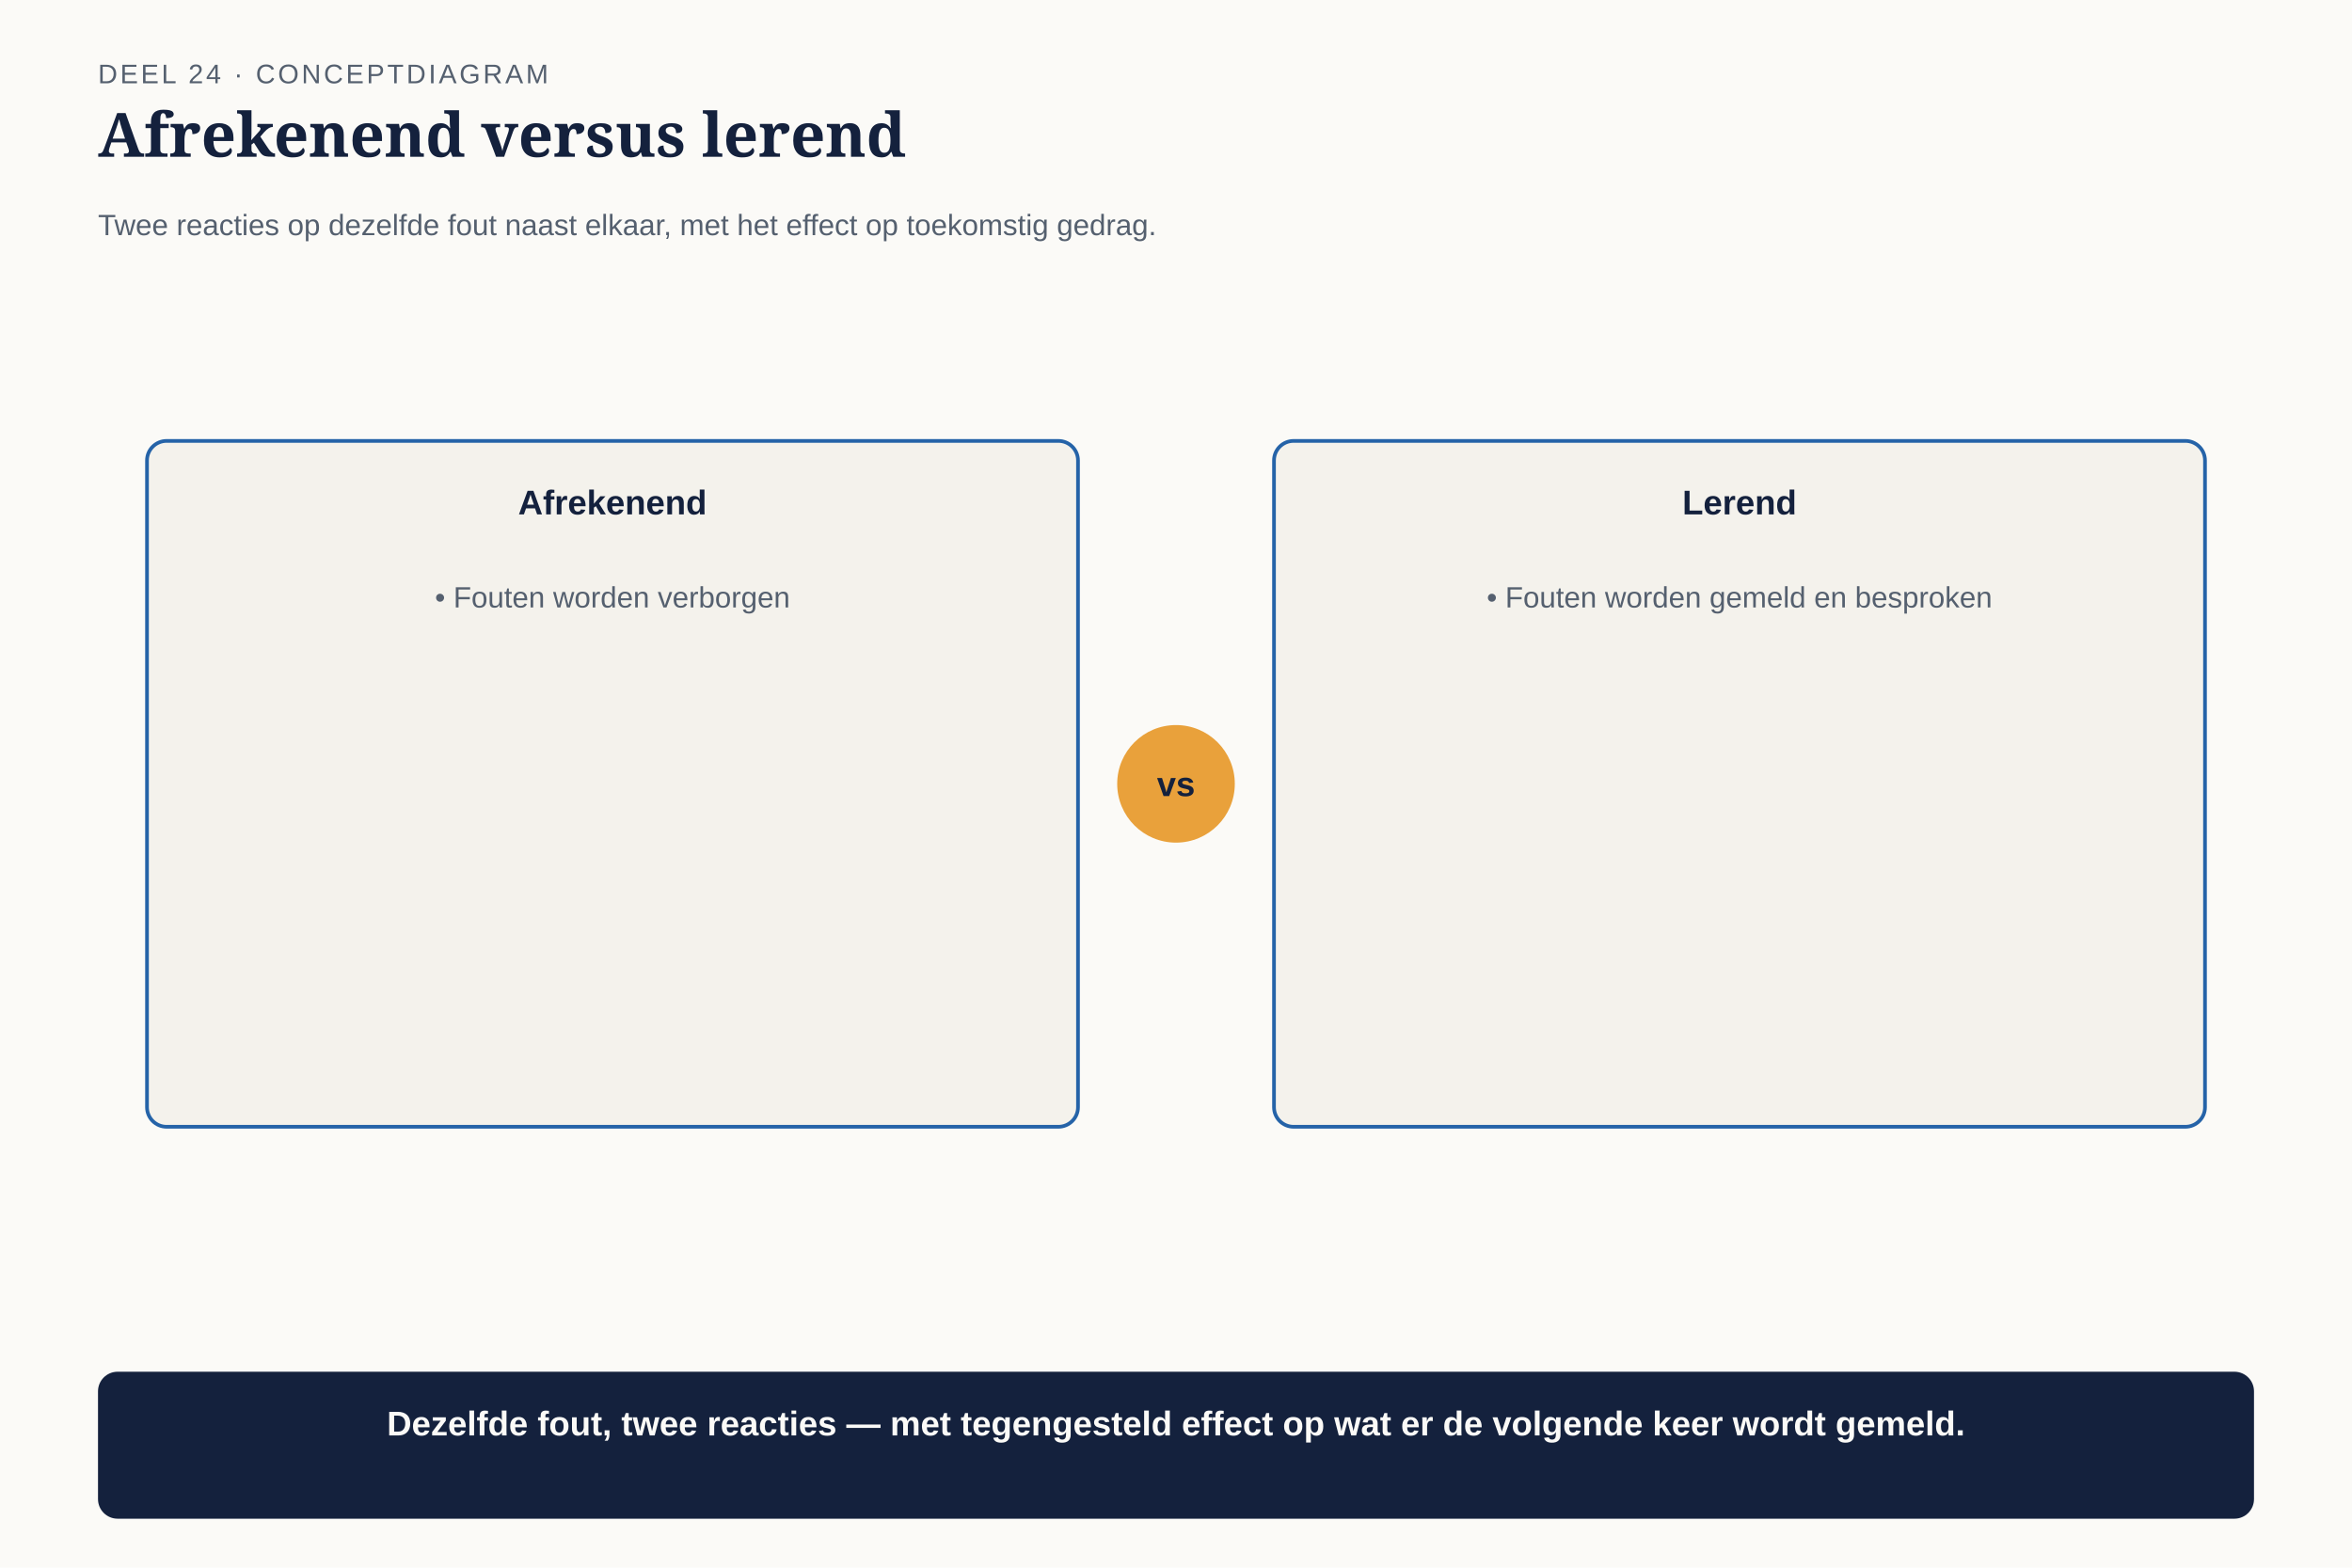
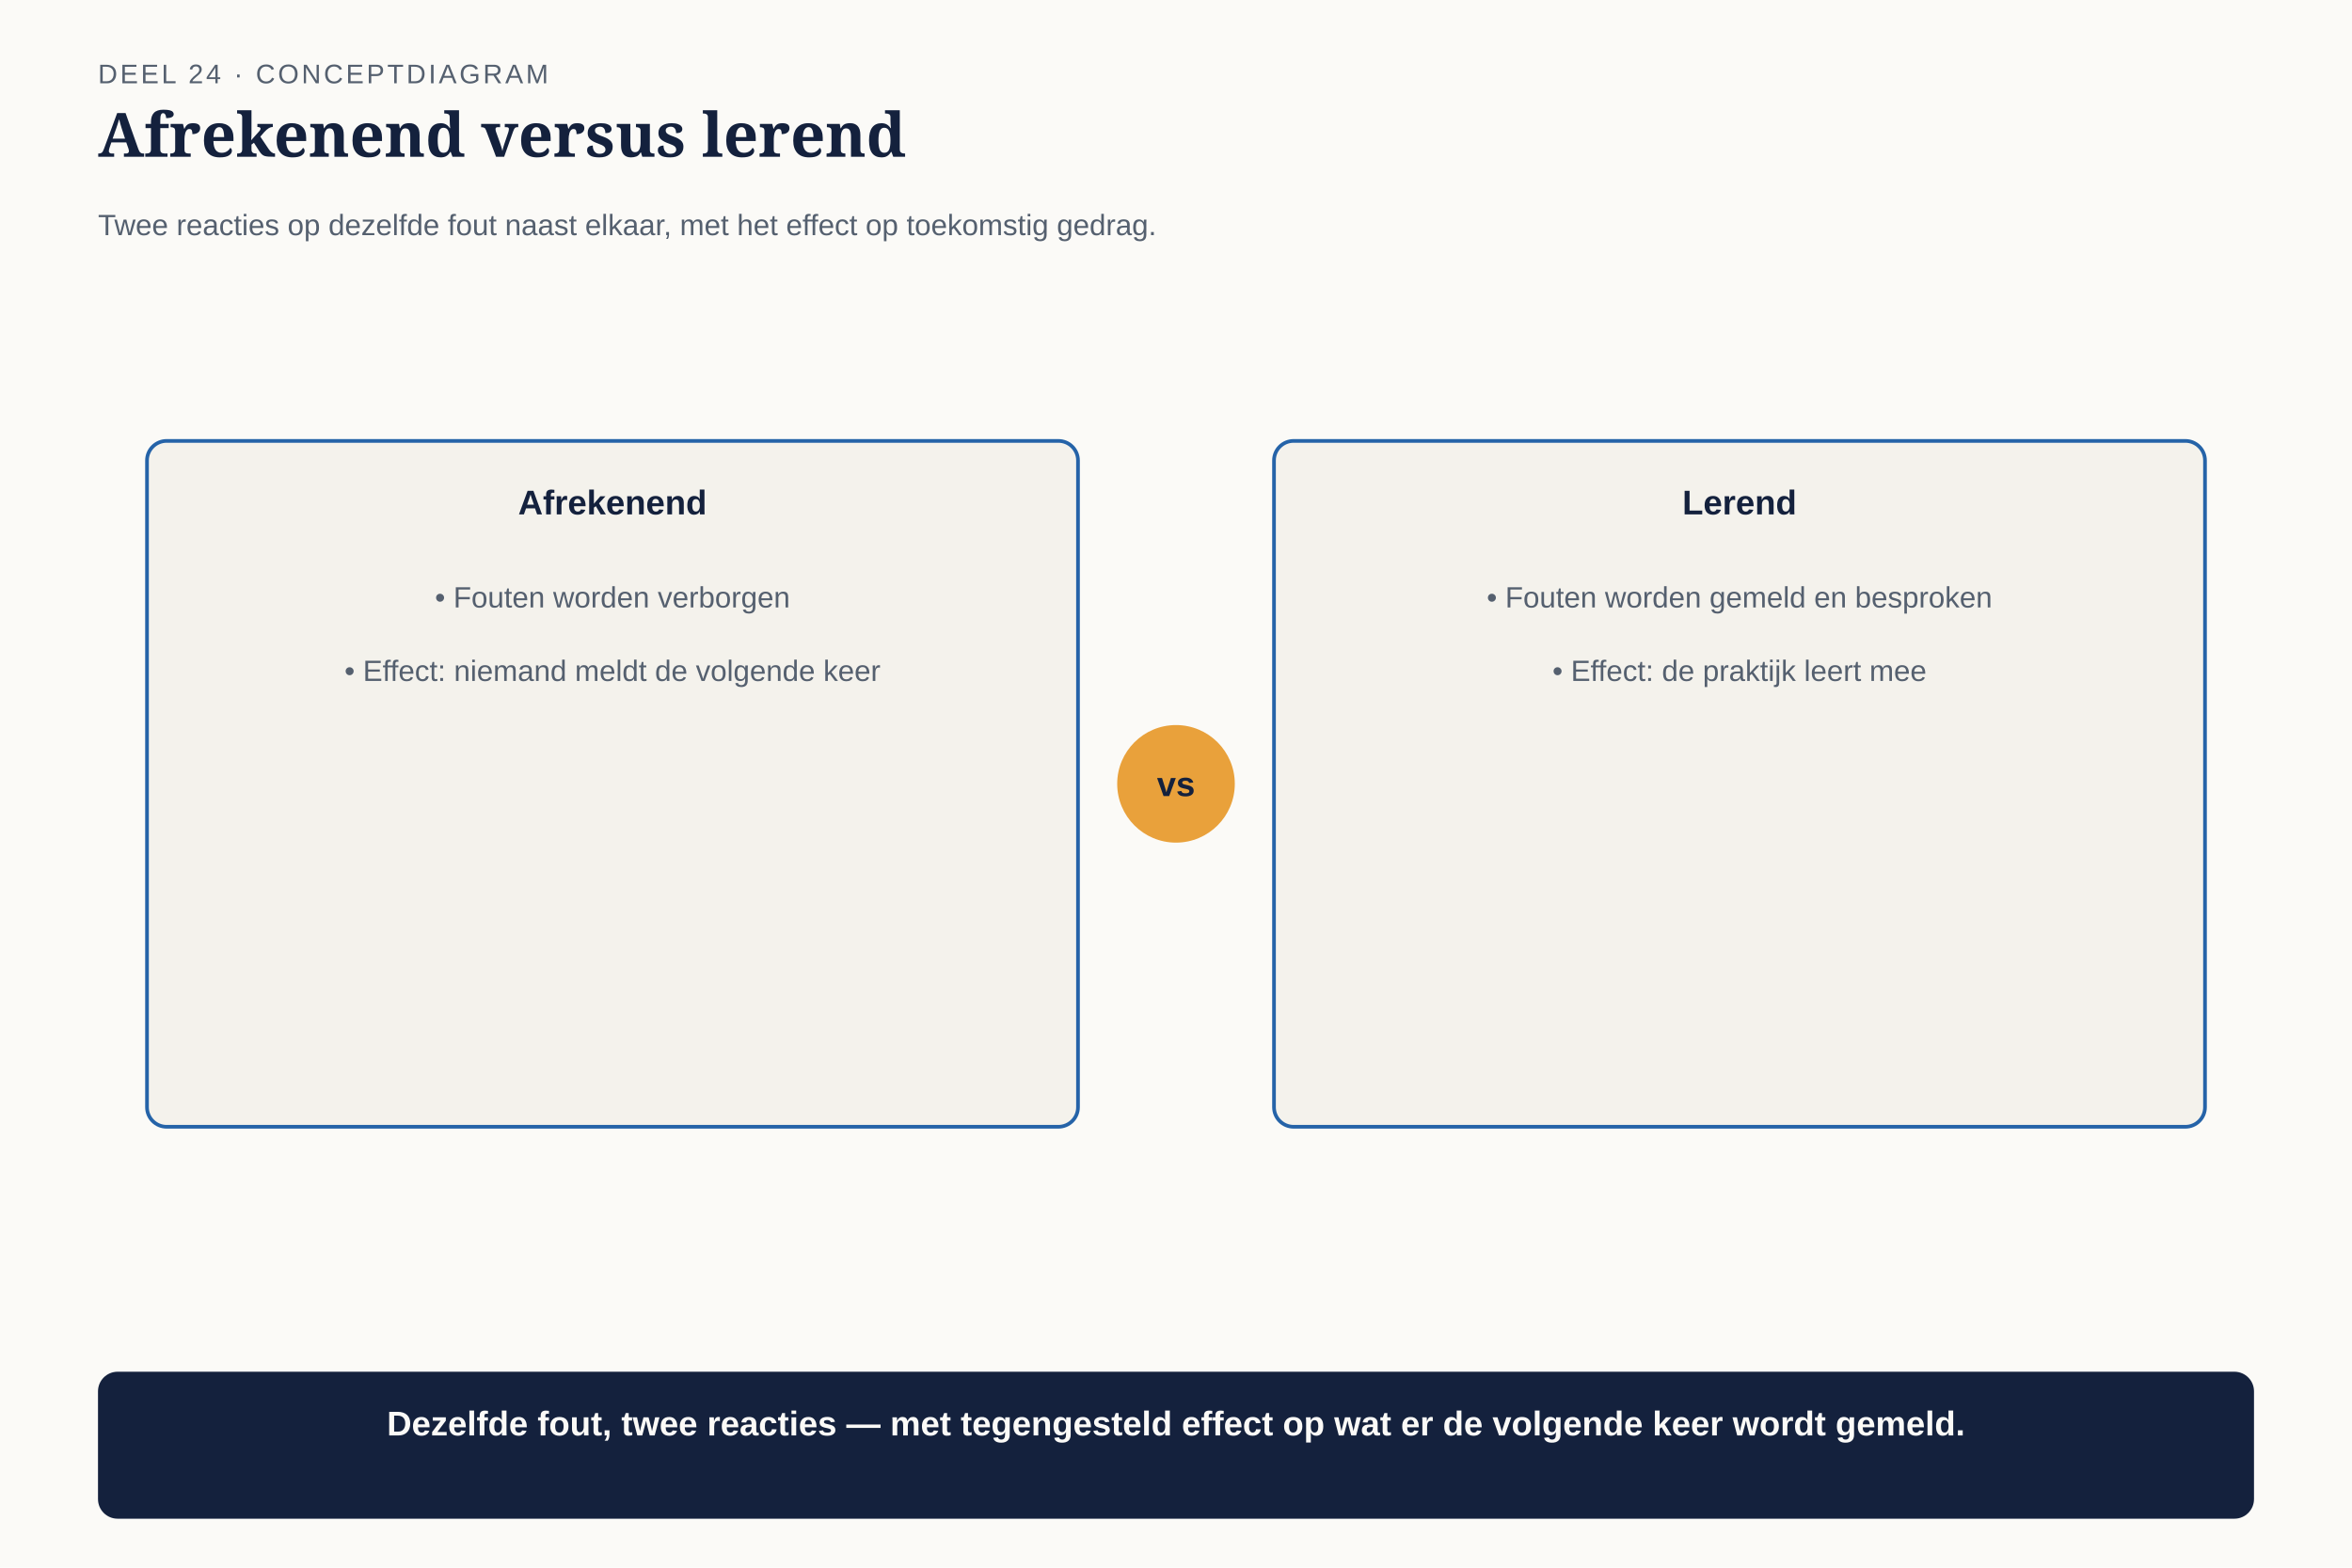
<svg xmlns="http://www.w3.org/2000/svg" viewBox="0 0 960 640" font-family="'DM Sans', Arial, sans-serif" width="960" height="640" preserveAspectRatio="xMidYMid meet">
  <defs>
    <style>
      .paper { fill:#FBFAF7; }
      .label { font-size:14px; font-weight:700; fill:#14213D; }
      .label-light { font-size:14px; font-weight:700; fill:#FBFAF7; }
      .sub { font-size:12px; fill:#55606F; }
      .sub-light { font-size:12px; fill:#DFDCD3; }
      .title { font-family:'Cormorant Garamond', Georgia, serif; font-size:25px; fill:#14213D; font-weight:600; }
      .title-sm { font-family:'Cormorant Garamond', Georgia, serif; font-size:19px; fill:#14213D; font-weight:600; }
      .kicker { font-size:11px; fill:#55606F; letter-spacing:.10em; }
      .arrow { stroke:#2563A8; stroke-width:2; fill:none; marker-end:url(#arrb); }
      .arrow-muted { stroke:#55606F; stroke-width:1.5; fill:none; marker-end:url(#arrm); }
      .arrow-amber { stroke:#E9A13B; stroke-width:2; fill:none; marker-end:url(#arra); }
    </style>
    <marker id="arrb" markerWidth="10" markerHeight="10" refX="6" refY="3" orient="auto">
      <path d="M0,0 L6,3 L0,6 Z" fill="#2563A8" />
    </marker>
    <marker id="arrm" markerWidth="10" markerHeight="10" refX="6" refY="3" orient="auto">
      <path d="M0,0 L6,3 L0,6 Z" fill="#55606F" />
    </marker>
    <marker id="arra" markerWidth="10" markerHeight="10" refX="6" refY="3" orient="auto">
      <path d="M0,0 L6,3 L0,6 Z" fill="#E9A13B" />
    </marker>
  </defs>
  <rect width="960" height="640" class="paper" />
  <text x="40" y="34" class="kicker">DEEL 24 · CONCEPTDIAGRAM</text>
  <text x="40" y="64" class="title">Afrekenend versus lerend</text>
  <text x="40" y="96" class="sub">Twee reacties op dezelfde fout naast elkaar, met het effect op toekomstig gedrag.</text>
  <rect x="60" y="180" width="380" height="280" rx="8" fill="#F4F2EC" stroke="#2563A8" stroke-width="1.5" />
  <text x="250" y="210" text-anchor="middle" class="label">Afrekenend</text>
  <text x="250" y="248" text-anchor="middle" class="sub">• Fouten worden verborgen</text>
+   <text x="250" y="278" text-anchor="middle" class="sub">• Effect: niemand meldt de volgende keer</text>
  <rect x="520" y="180" width="380" height="280" rx="8" fill="#F4F2EC" stroke="#2563A8" stroke-width="1.5" />
  <text x="710" y="210" text-anchor="middle" class="label">Lerend</text>
  <text x="710" y="248" text-anchor="middle" class="sub">• Fouten worden gemeld en besproken</text>
+   <text x="710" y="278" text-anchor="middle" class="sub">• Effect: de praktijk leert mee</text>
  <circle cx="480" cy="320" r="24" fill="#E9A13B" />
  <text x="480" y="325" text-anchor="middle" class="label">vs</text>
  <rect x="40" y="560" width="880" height="60" rx="8" fill="#14213D" />
  <text x="480" y="586" text-anchor="middle" class="label-light">Dezelfde fout, twee reacties — met tegengesteld effect op wat er de volgende keer wordt gemeld.</text>
</svg>
